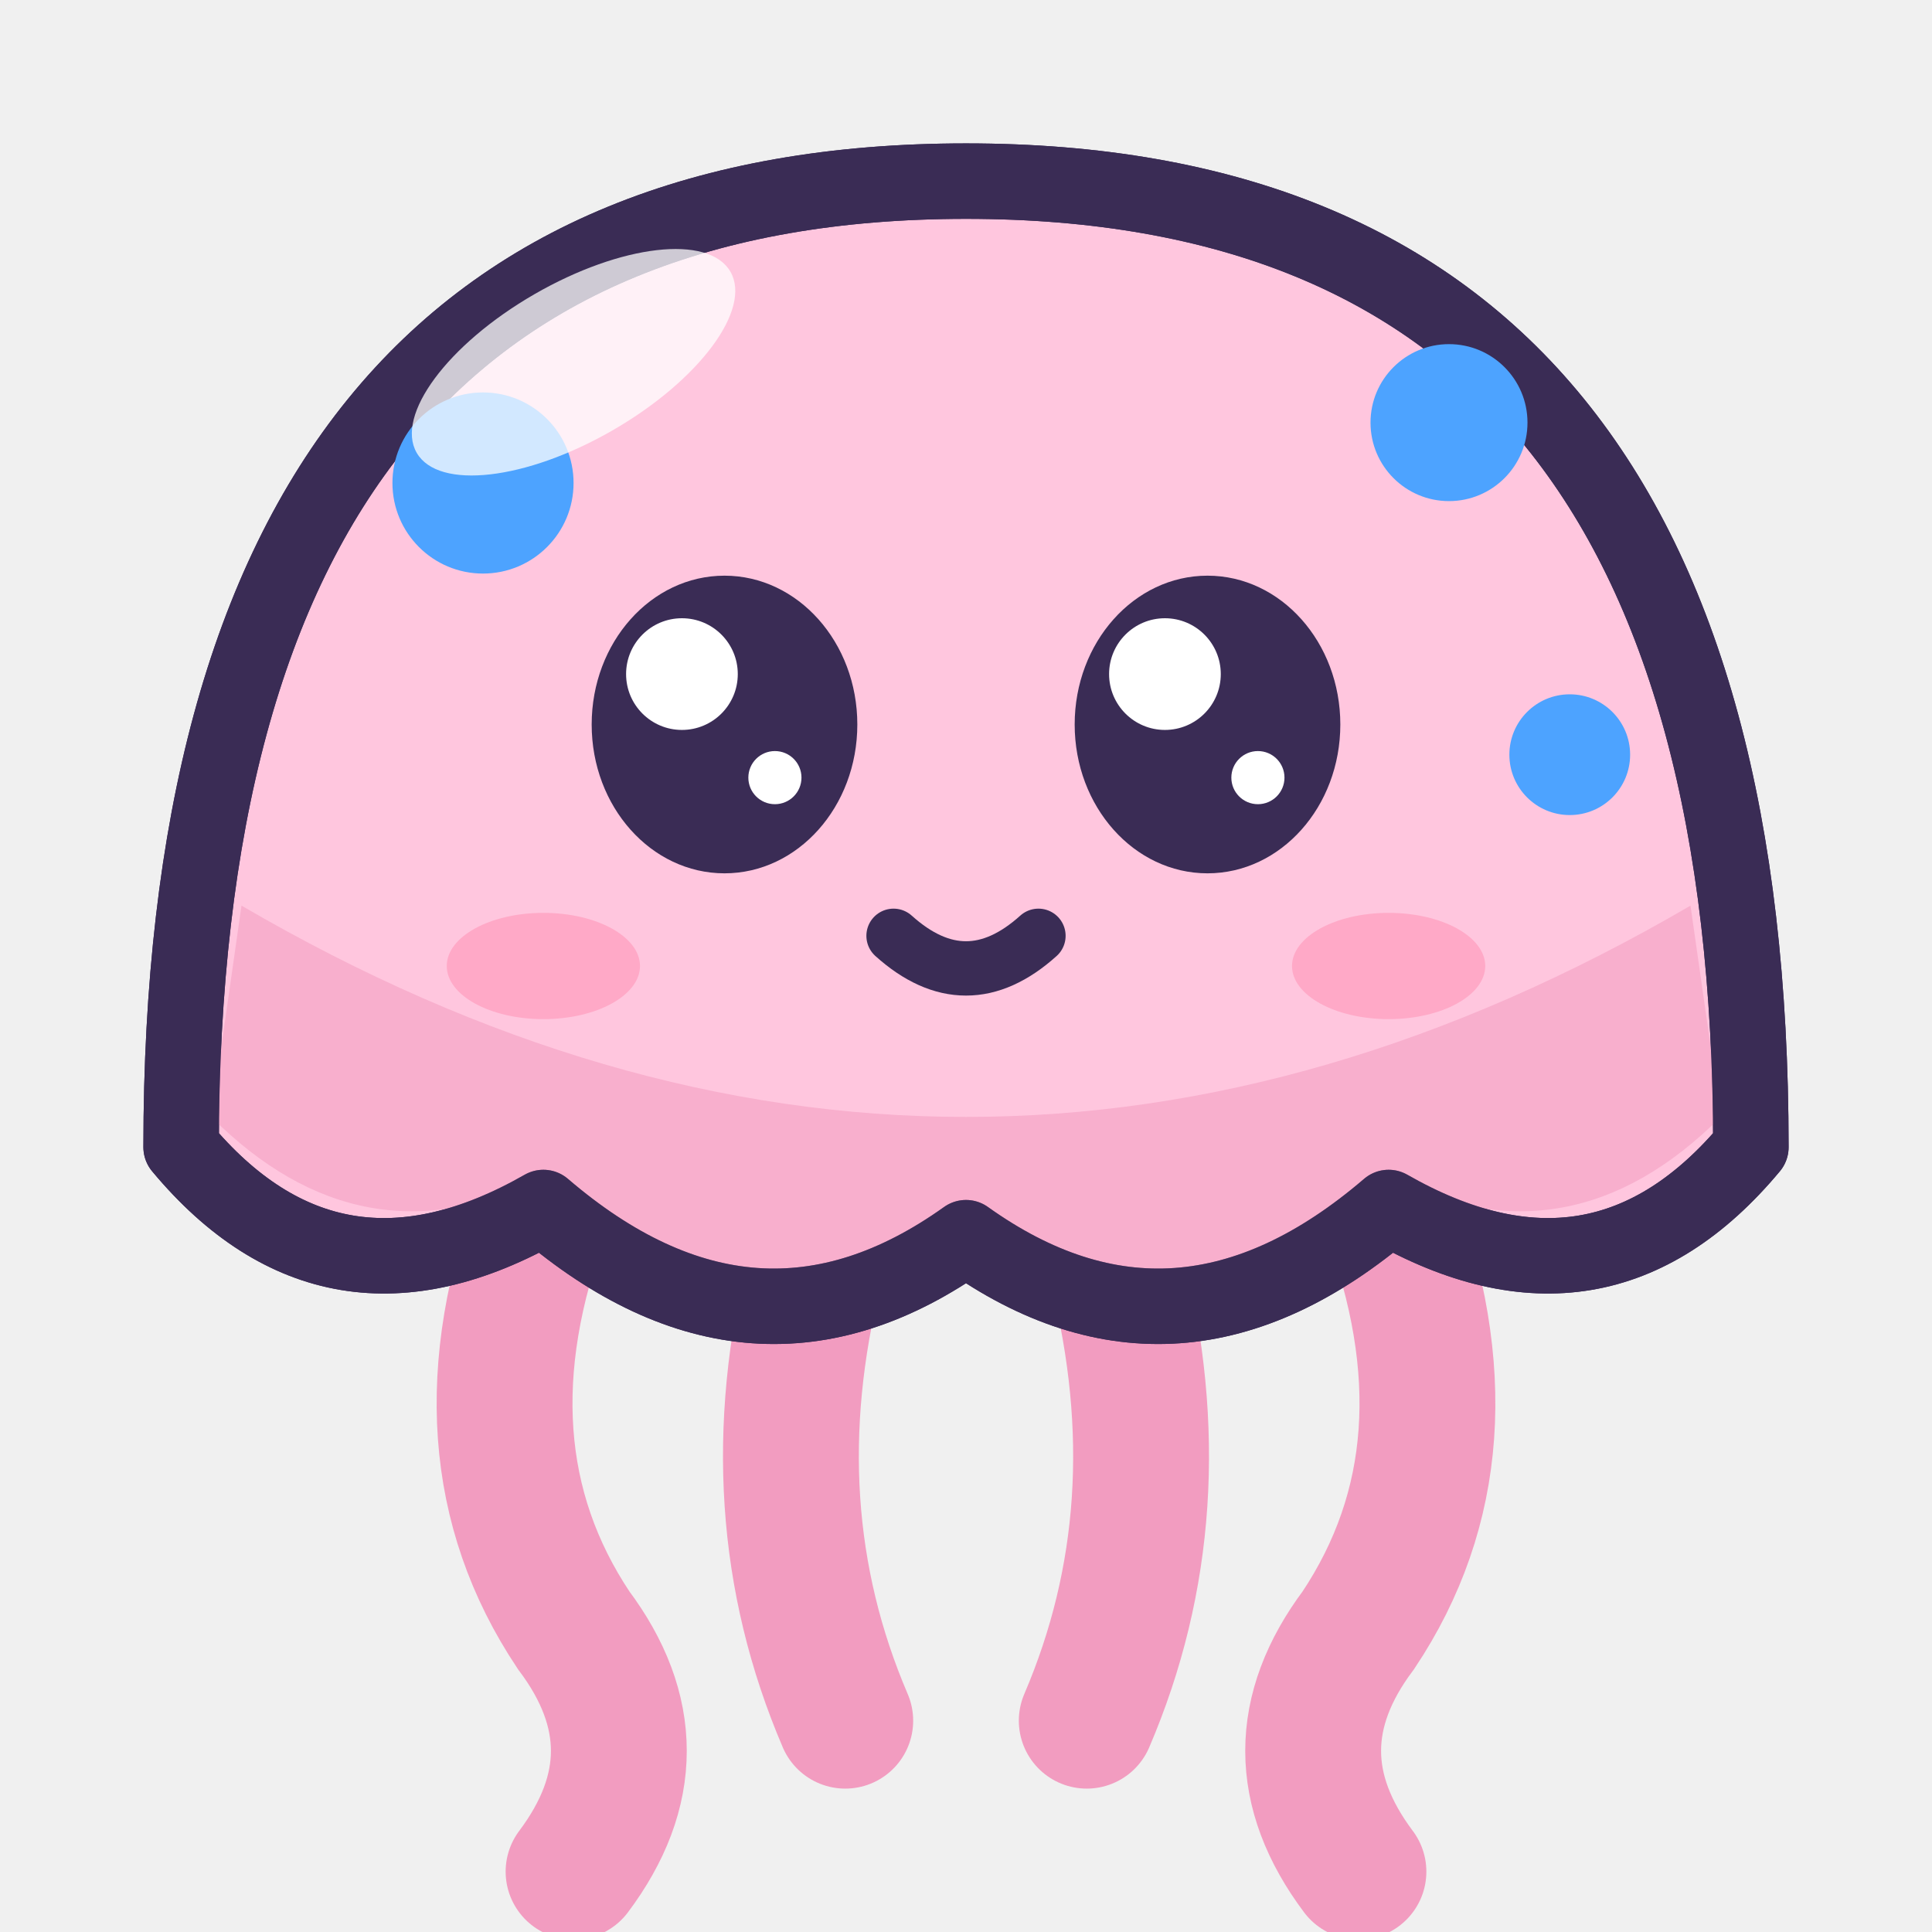
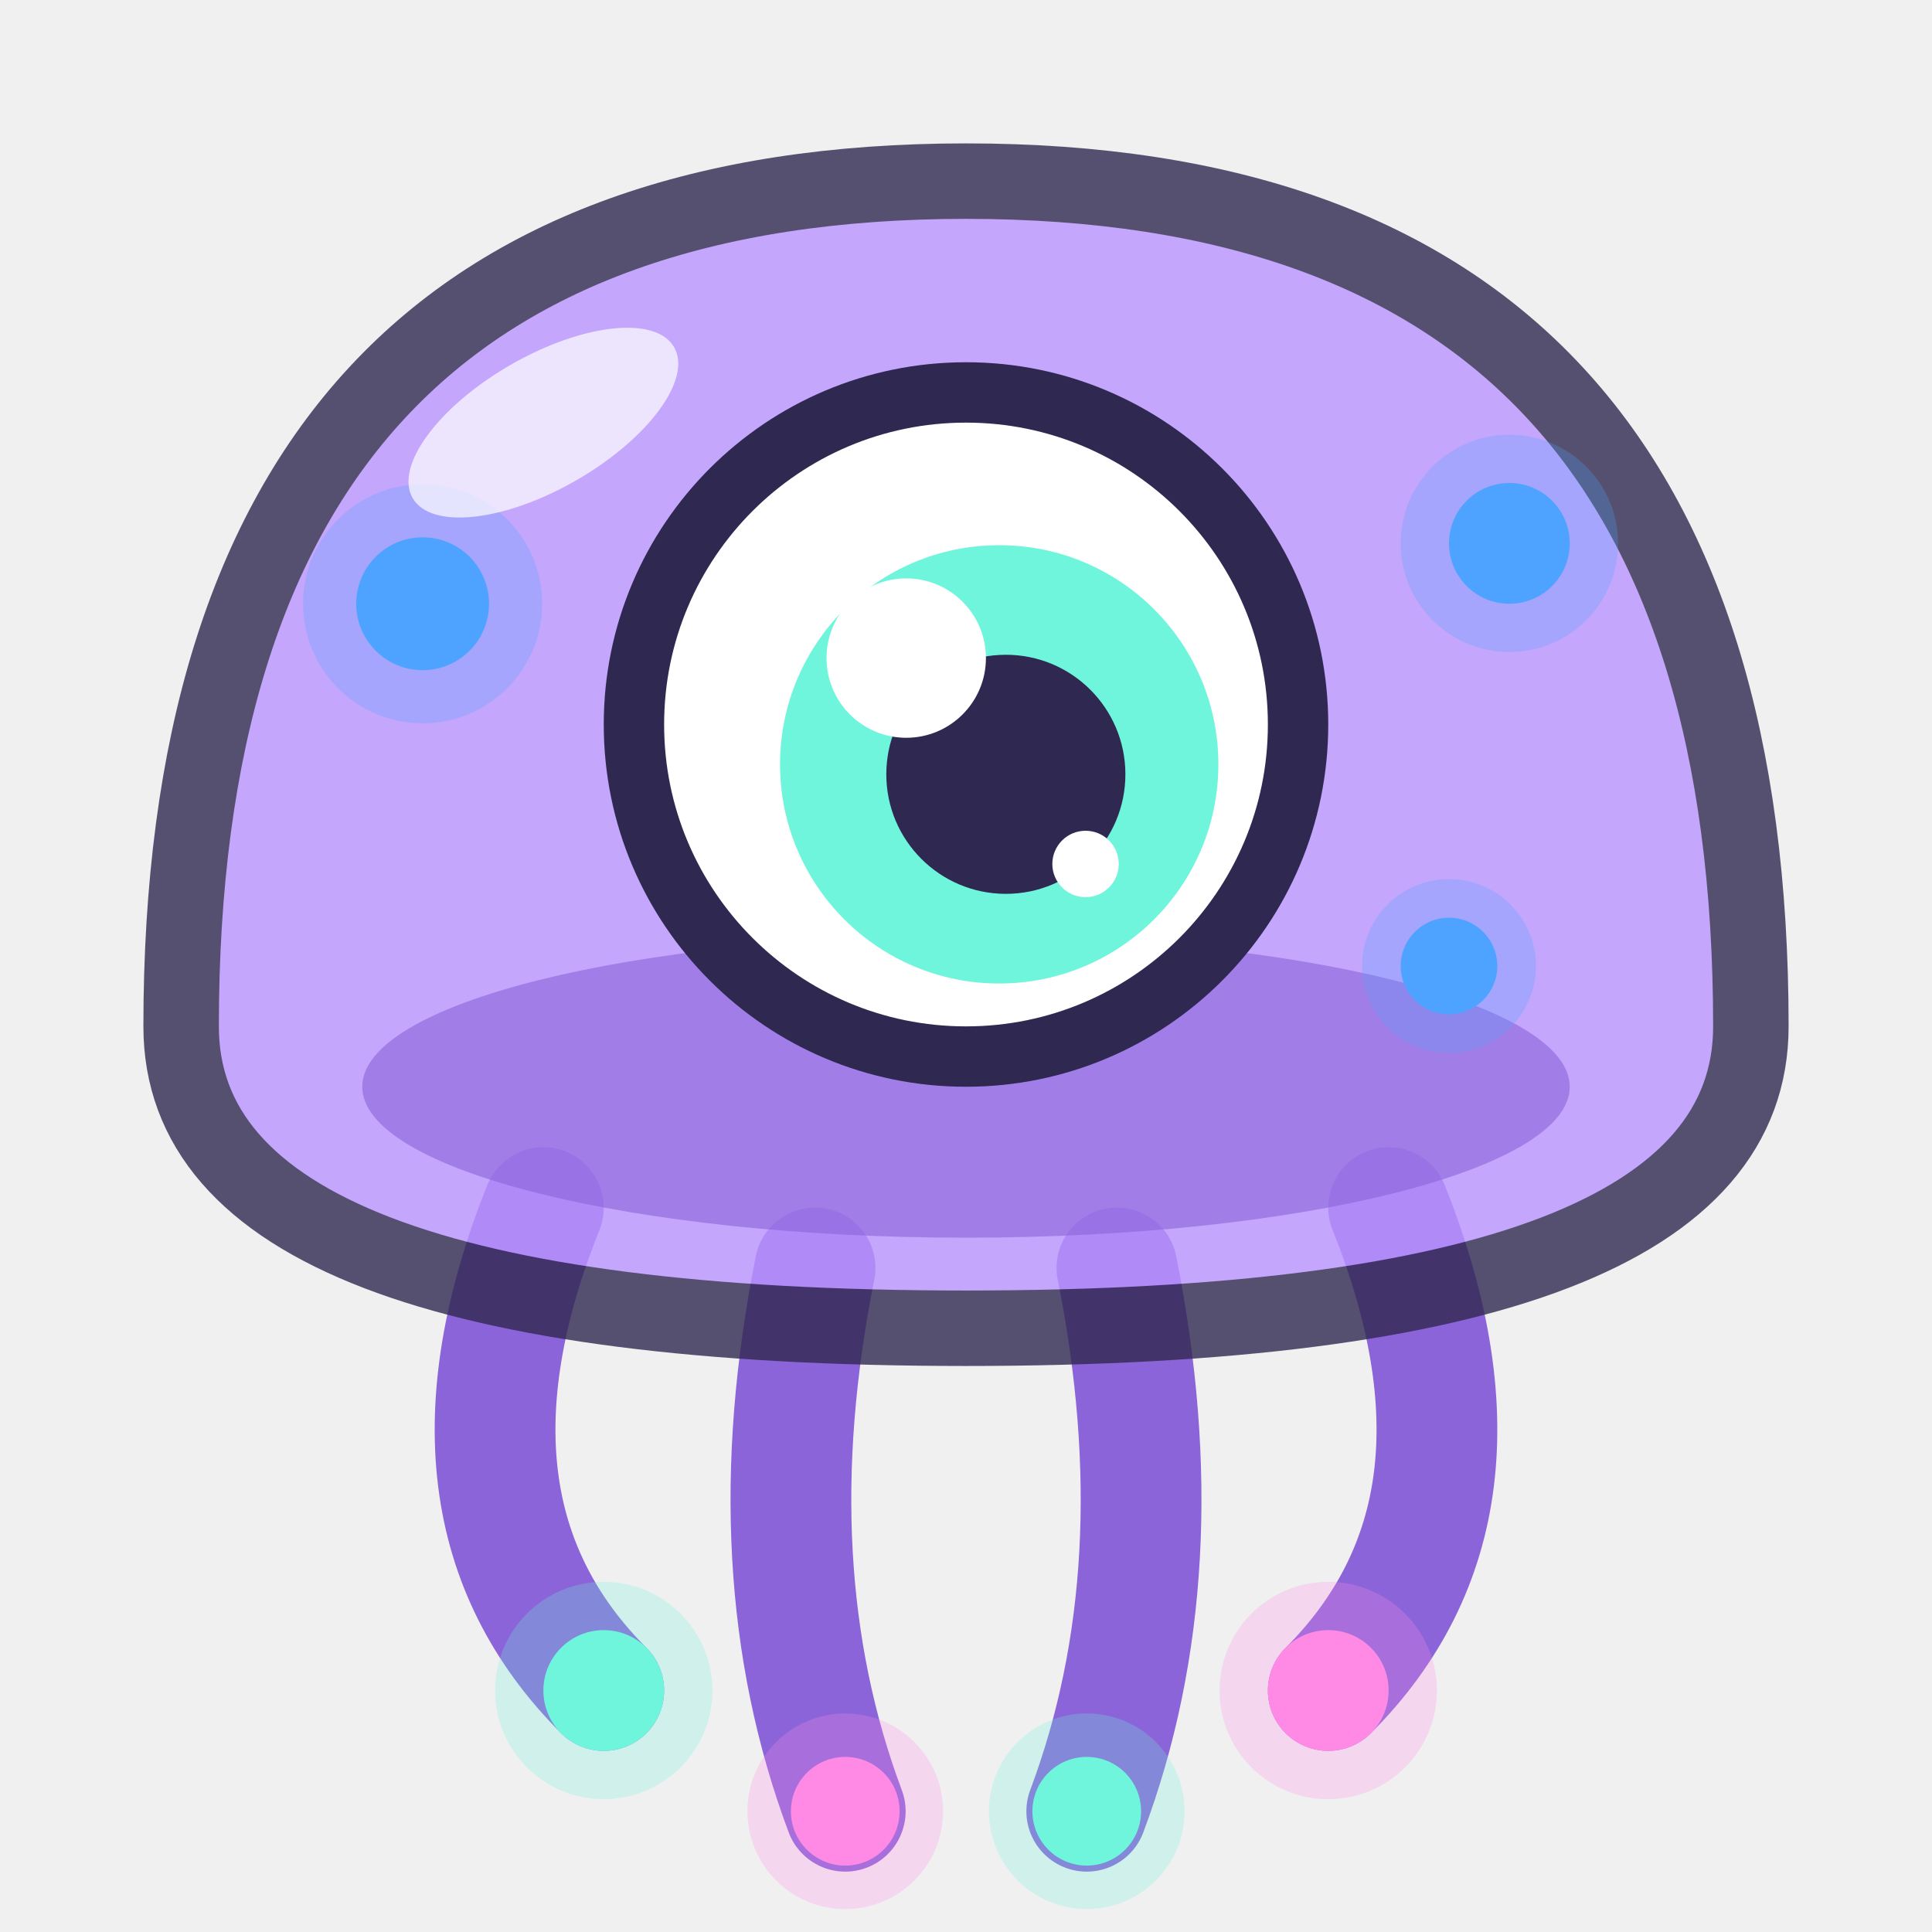
<svg xmlns="http://www.w3.org/2000/svg" viewBox="0 0 64 64">
-   <path d="M18 40 Q15 48 19 54 Q22 58 19 62" fill="none" stroke="#f29cc0" stroke-width="4.5" stroke-linecap="round" />
-   <path d="M27 42 Q25 50 28 57" fill="none" stroke="#f29cc0" stroke-width="4.5" stroke-linecap="round" />
-   <path d="M37 42 Q39 50 36 57" fill="none" stroke="#f29cc0" stroke-width="4.5" stroke-linecap="round" />
-   <path d="M46 40 Q49 48 45 54 Q42 58 45 62" fill="none" stroke="#f29cc0" stroke-width="4.5" stroke-linecap="round" />
-   <path d="M6 38 Q6 6 32 6 Q58 6 58 38 Q53 44 46 40 Q39 46 32 41 Q25 46 18 40 Q11 44 6 38 Z" fill="#ffc6de" stroke="#3a2c55" stroke-width="2.5" stroke-linejoin="round" stroke-linecap="round" />
-   <path d="M8 30 Q32 44 56 30 L57 37 Q52 42 46 39 Q39 45 32 40 Q25 45 18 39 Q12 42 7 37 Z" fill="#f29cc0" opacity="0.55" />
-   <path d="M6 38 Q6 6 32 6 Q58 6 58 38 Q53 44 46 40 Q39 46 32 41 Q25 46 18 40 Q11 44 6 38 Z" fill="none" stroke="#3a2c55" stroke-width="2.5" stroke-linejoin="round" stroke-linecap="round" />
-   <circle cx="16" cy="16" r="3" fill="#4da3ff" />
-   <circle cx="48" cy="14" r="2.6" fill="#4da3ff" />
-   <circle cx="52" cy="25" r="2" fill="#4da3ff" />
-   <ellipse cx="24" cy="24" rx="4.4" ry="4.93" fill="#3a2c55" />
-   <circle cx="22.59" cy="22.33" r="1.85" fill="#fff" />
-   <circle cx="25.67" cy="25.76" r="0.88" fill="#fff" />
-   <ellipse cx="40" cy="24" rx="4.4" ry="4.93" fill="#3a2c55" />
-   <circle cx="38.59" cy="22.33" r="1.85" fill="#fff" />
-   <circle cx="41.67" cy="25.76" r="0.88" fill="#fff" />
-   <ellipse cx="18" cy="32" rx="3.2" ry="1.76" fill="#ff9fbf" opacity="0.75" />
-   <ellipse cx="46" cy="32" rx="3.2" ry="1.76" fill="#ff9fbf" opacity="0.75" />
-   <path d="M29.6 31 Q32 33.16 34.4 31" fill="none" stroke="#3a2c55" stroke-width="1.8" stroke-linecap="round" />
-   <ellipse cx="19" cy="12" rx="6" ry="2.6" fill="#fff" opacity="0.75" transform="rotate(-30 19 12)" />
+   <path d="M18 40 Q14 50 20 56 M27 42 Q25 52 28 60 M37 42 Q39 52 36 60 M46 40 Q50 50 44 56" fill="none" stroke="#8a64d8" stroke-width="4" stroke-linecap="round" />
+   <circle cx="20" cy="56" r="3.60" fill="#6ff5dc" opacity="0.25" />
+   <circle cx="20" cy="56" r="2" fill="#6ff5dc" />
+   <circle cx="28" cy="60" r="3.24" fill="#ff8ae6" opacity="0.25" />
+   <circle cx="28" cy="60" r="1.8" fill="#ff8ae6" />
+   <circle cx="36" cy="60" r="3.24" fill="#6ff5dc" opacity="0.25" />
+   <circle cx="36" cy="60" r="1.8" fill="#6ff5dc" />
+   <circle cx="44" cy="56" r="3.60" fill="#ff8ae6" opacity="0.25" />
+   <circle cx="44" cy="56" r="2" fill="#ff8ae6" />
+   <path d="M6 34 Q6 6 32 6 Q58 6 58 34 Q58 44 32 44 Q6 44 6 34 Z" fill="#b993ff" opacity="0.8" stroke="#2f2850" stroke-width="2.5" stroke-linejoin="round" stroke-linecap="round" />
+   <ellipse cx="32" cy="36" rx="20" ry="5" fill="#8a64d8" opacity="0.6" />
+   <circle cx="14" cy="20" r="3.96" fill="#4da3ff" opacity="0.25" />
+   <circle cx="14" cy="20" r="2.2" fill="#4da3ff" />
+   <circle cx="50" cy="18" r="3.60" fill="#4da3ff" opacity="0.25" />
+   <circle cx="50" cy="18" r="2" fill="#4da3ff" />
+   <circle cx="48" cy="32" r="2.88" fill="#4da3ff" opacity="0.25" />
+   <circle cx="48" cy="32" r="1.6" fill="#4da3ff" />
+   <circle cx="32" cy="24" r="11" fill="#fff" stroke="#2f2850" stroke-width="2" stroke-linejoin="round" stroke-linecap="round" />
+   <circle cx="33.10" cy="25.32" r="7.26" fill="#6ff5dc" />
+   <circle cx="33.32" cy="25.65" r="3.96" fill="#2f2850" />
+   <circle cx="30.02" cy="21.80" r="2.64" fill="#fff" />
+   <circle cx="35.96" cy="28.62" r="1.10" fill="#fff" />
+   <ellipse cx="18" cy="14" rx="5" ry="2.2" fill="#fff" opacity="0.7" transform="rotate(-30 18 14)" />
</svg>
